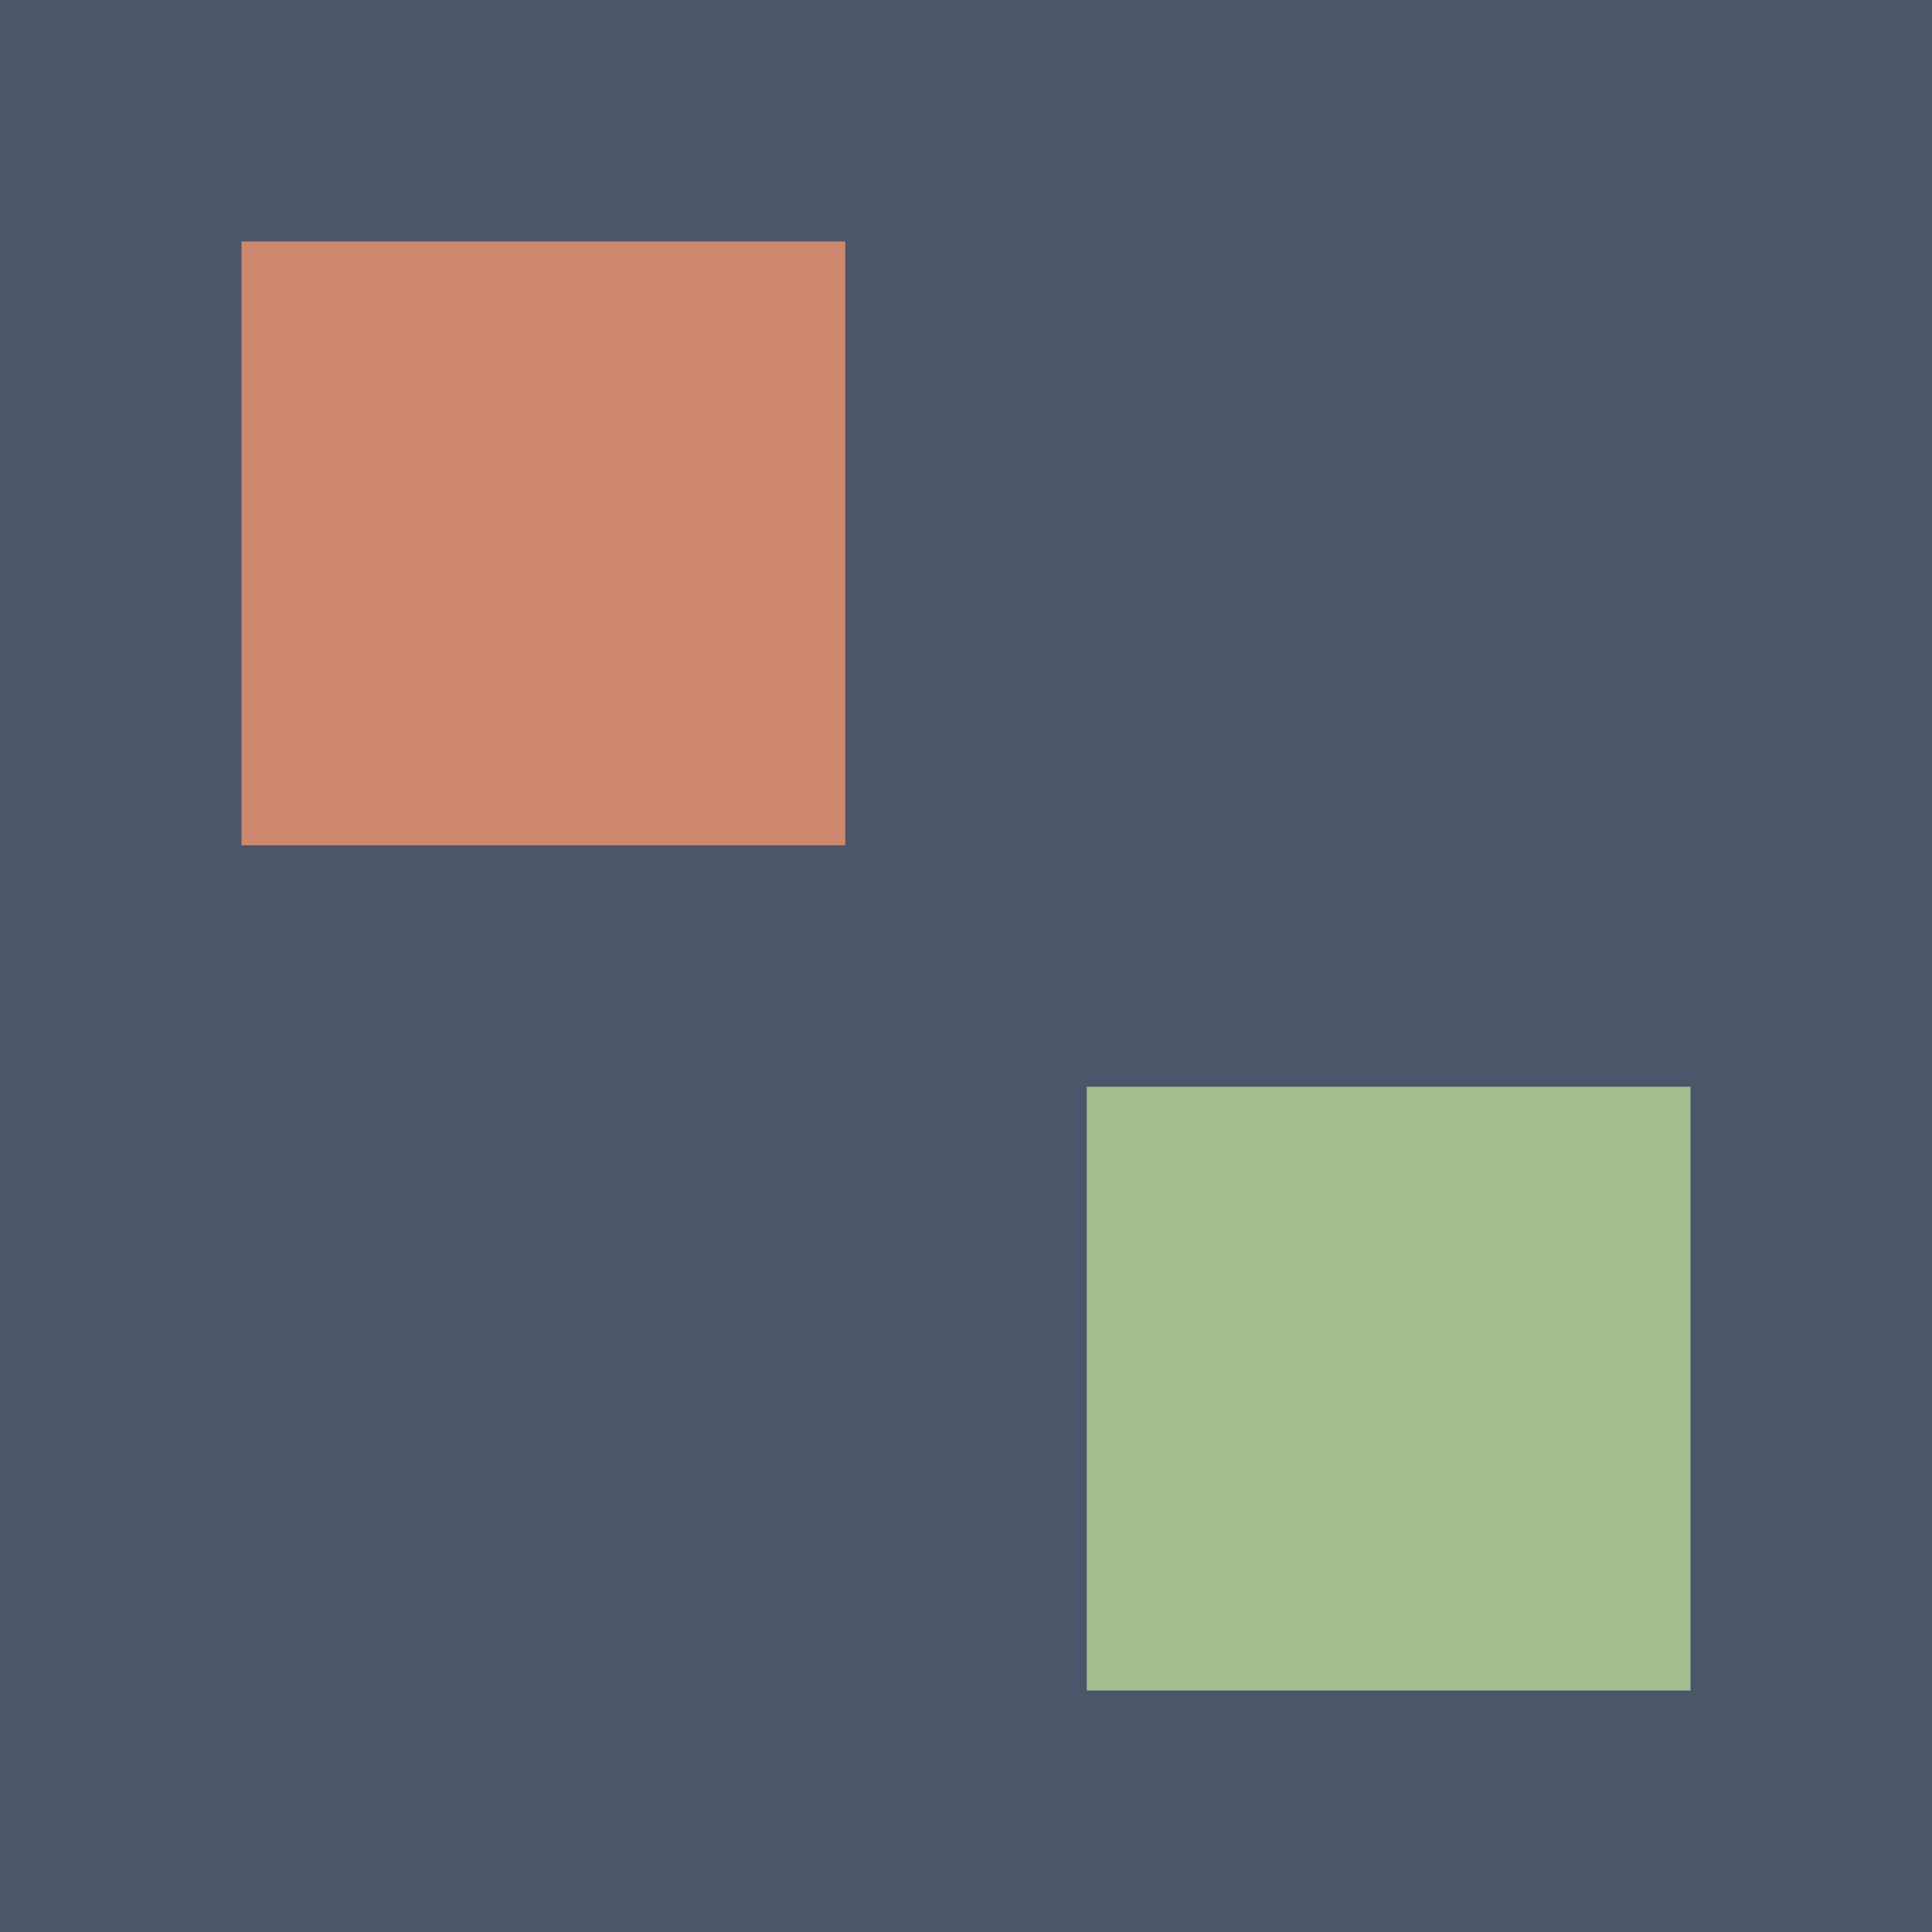
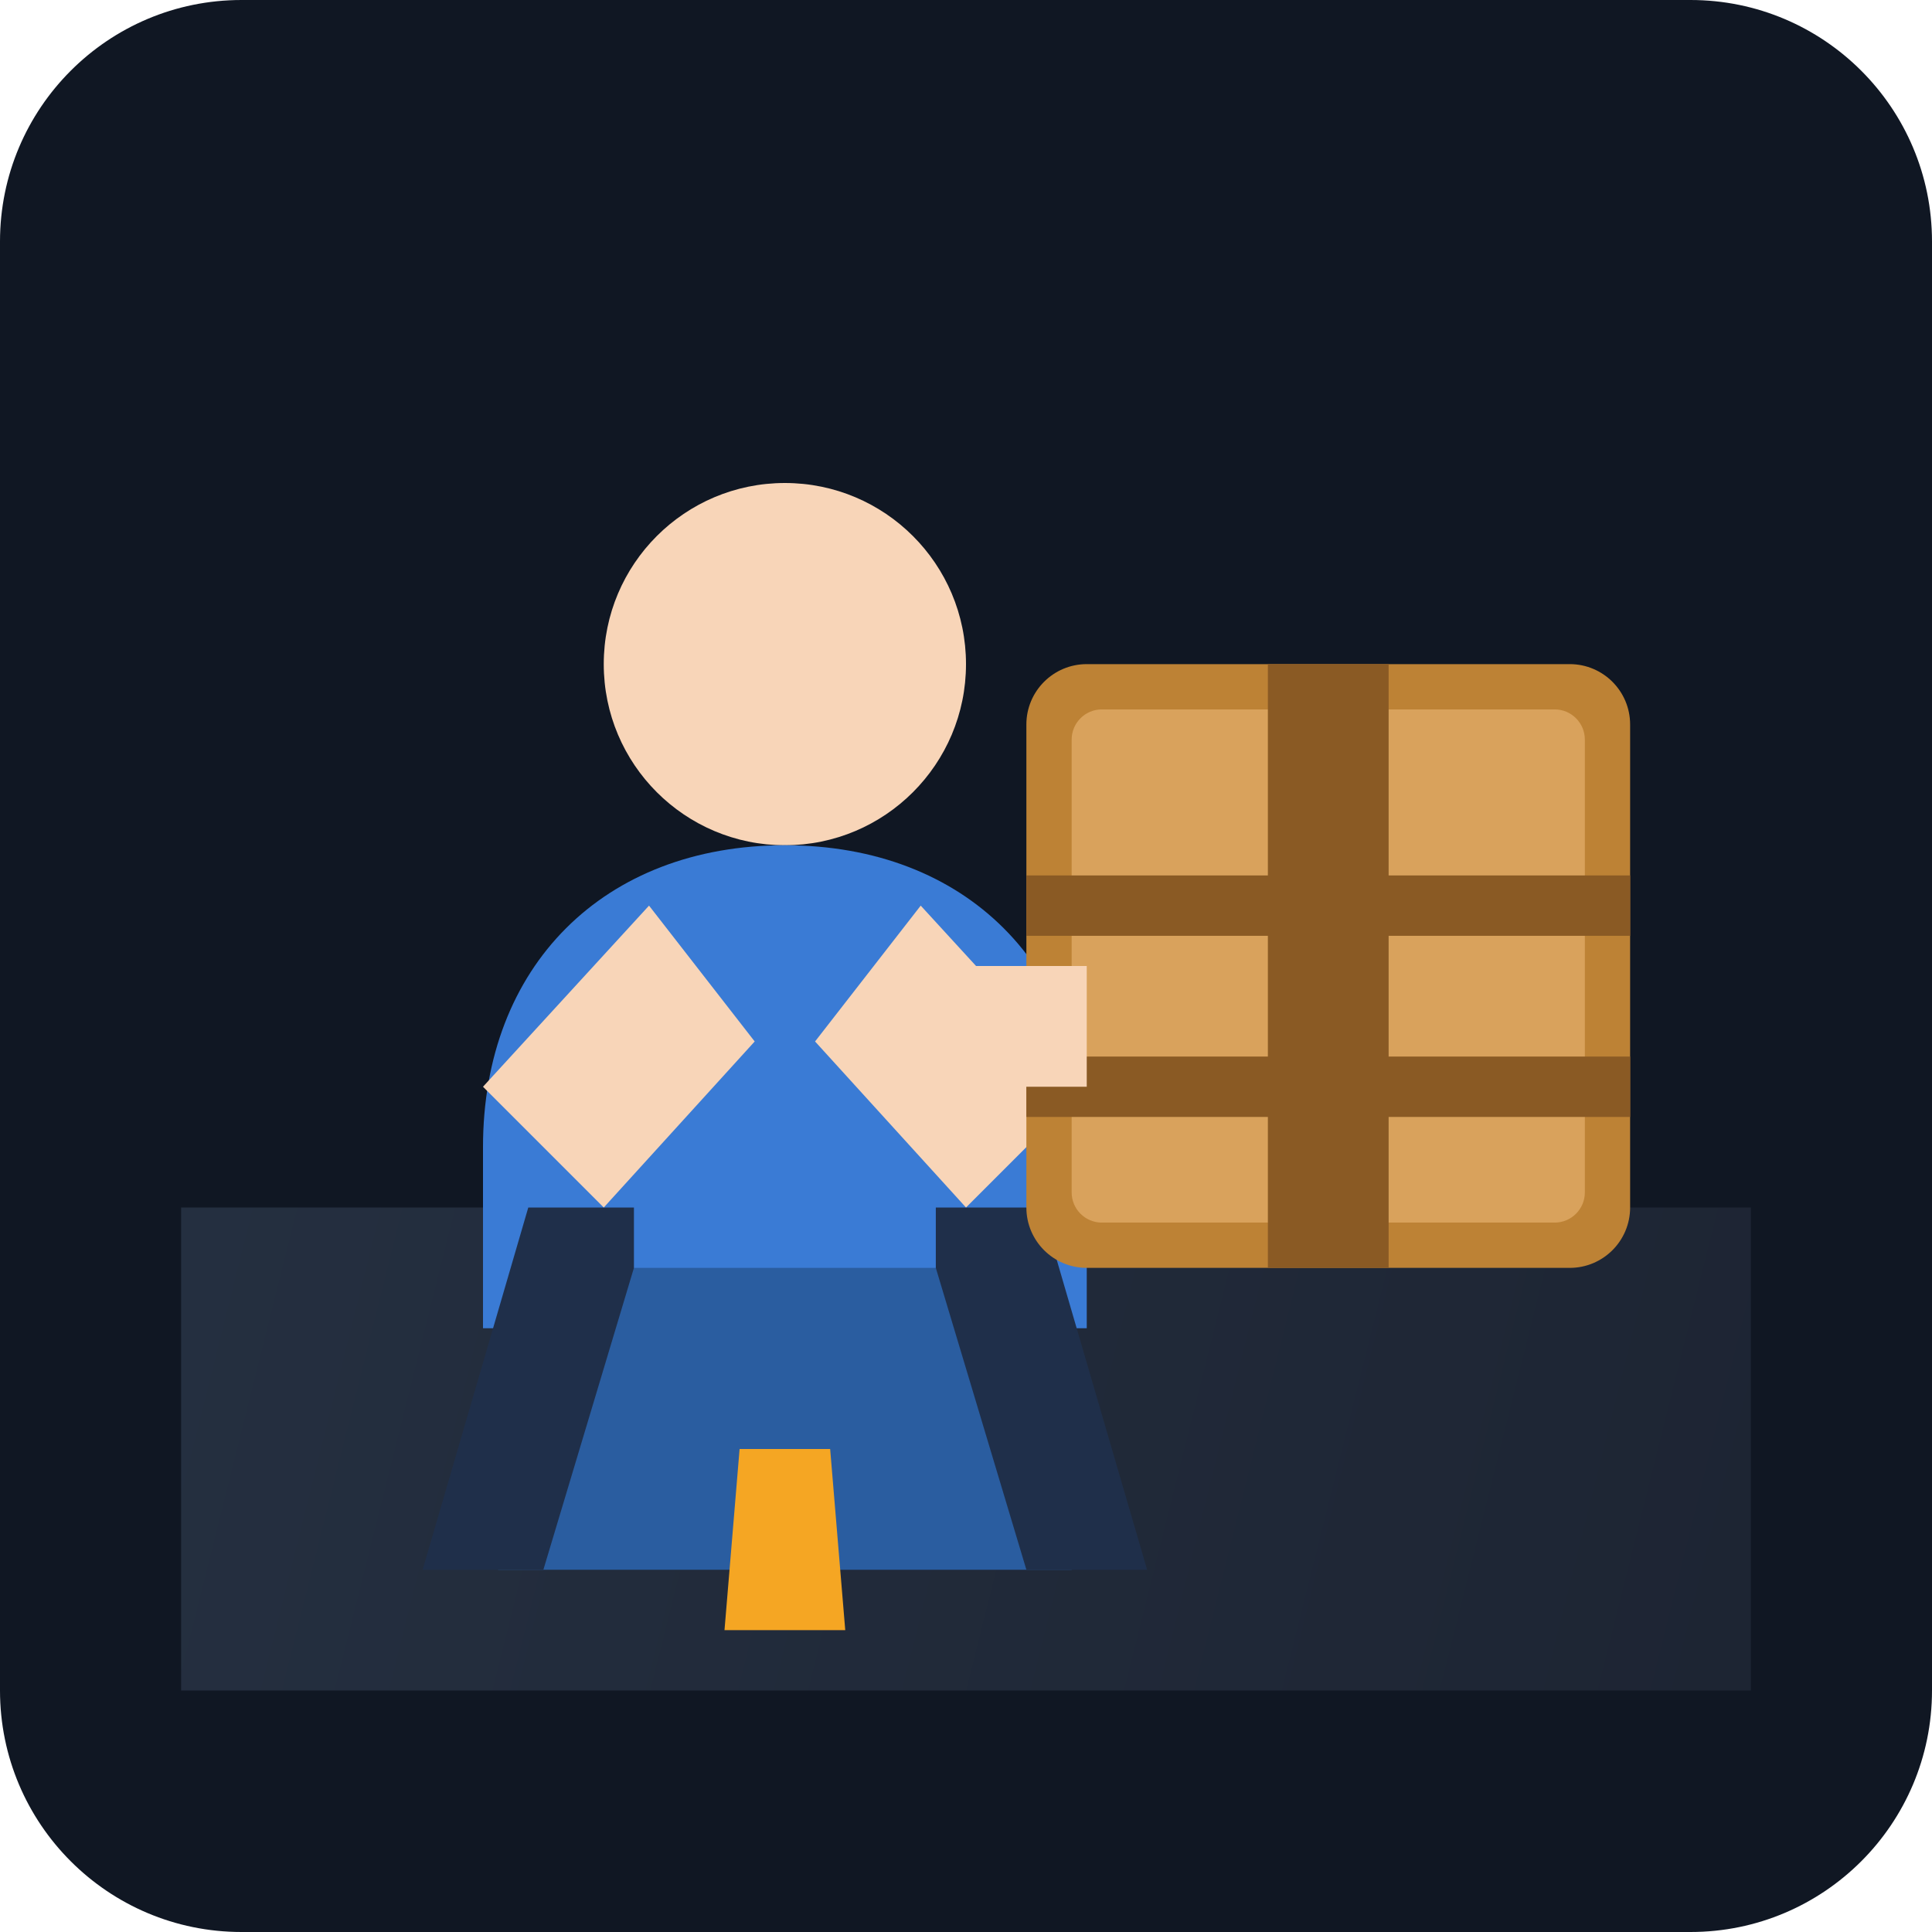
- <svg xmlns="http://www.w3.org/2000/svg" viewBox="0 0 64 64">
-   <rect width="64" height="64" fill="#4c566a" />
-   <rect x="8" y="8" width="20" height="20" fill="#d08770" />
-   <rect x="36" y="36" width="20" height="20" fill="#a3be8c" />
+ <svg xmlns="http://www.w3.org/2000/svg" viewBox="0 0 64 64" role="img" aria-labelledby="title desc">
+   <defs>
+     <linearGradient id="floor" x1="0" y1="48" x2="64" y2="64" gradientUnits="userSpaceOnUse">
+       <stop offset="0" stop-color="#253041" />
+       <stop offset="1" stop-color="#1c2331" />
+     </linearGradient>
+   </defs>
+   <rect width="64" height="64" fill="#101723" rx="8" />
+   <rect x="6" y="40" width="52" height="16" fill="url(#floor)" />
+   <g transform="translate(12 14)">
+     <circle cx="14" cy="8" r="6" fill="#f8d5b8" />
+     <path d="M14 14c-6 0-10 4-10 10v6h20v-6c0-6-4-10-10-10z" fill="#3a7bd5" />
+     <path d="M6 28h16l1.5 10H4.5z" fill="#2a5da0" />
+     <path d="M9 28l-3 10H2l3.5-12h3.5z" fill="#1f2f4a" />
+     <path d="M19 28l3 10h4l-3.5-12H19z" fill="#1f2f4a" />
+     <path d="M9.5 16l-5.5 6 4 4 5-5.5z" fill="#f8d5b8" />
+     <path d="M18.5 16l5.5 6-4 4-5-5.5z" fill="#f8d5b8" />
+     <path d="M12.5 34l-.5 6h4l-.5-6z" fill="#f5a623" />
+   </g>
+   <g transform="translate(34 22)">
+     <rect x="0" y="0" width="20" height="20" rx="2" fill="#bd8235" />
+     <rect x="1.5" y="1.5" width="17" height="17" fill="#d9a25c" rx="1" />
+     <path d="M0 7h20v2H0zm0 6h20v2H0z" fill="#8a5a24" />
+     <path d="M8 0h4v20H8z" fill="#8a5a24" />
+   </g>
+   <path d="M30 32h6v4h-6z" fill="#f8d5b8" />
</svg>
